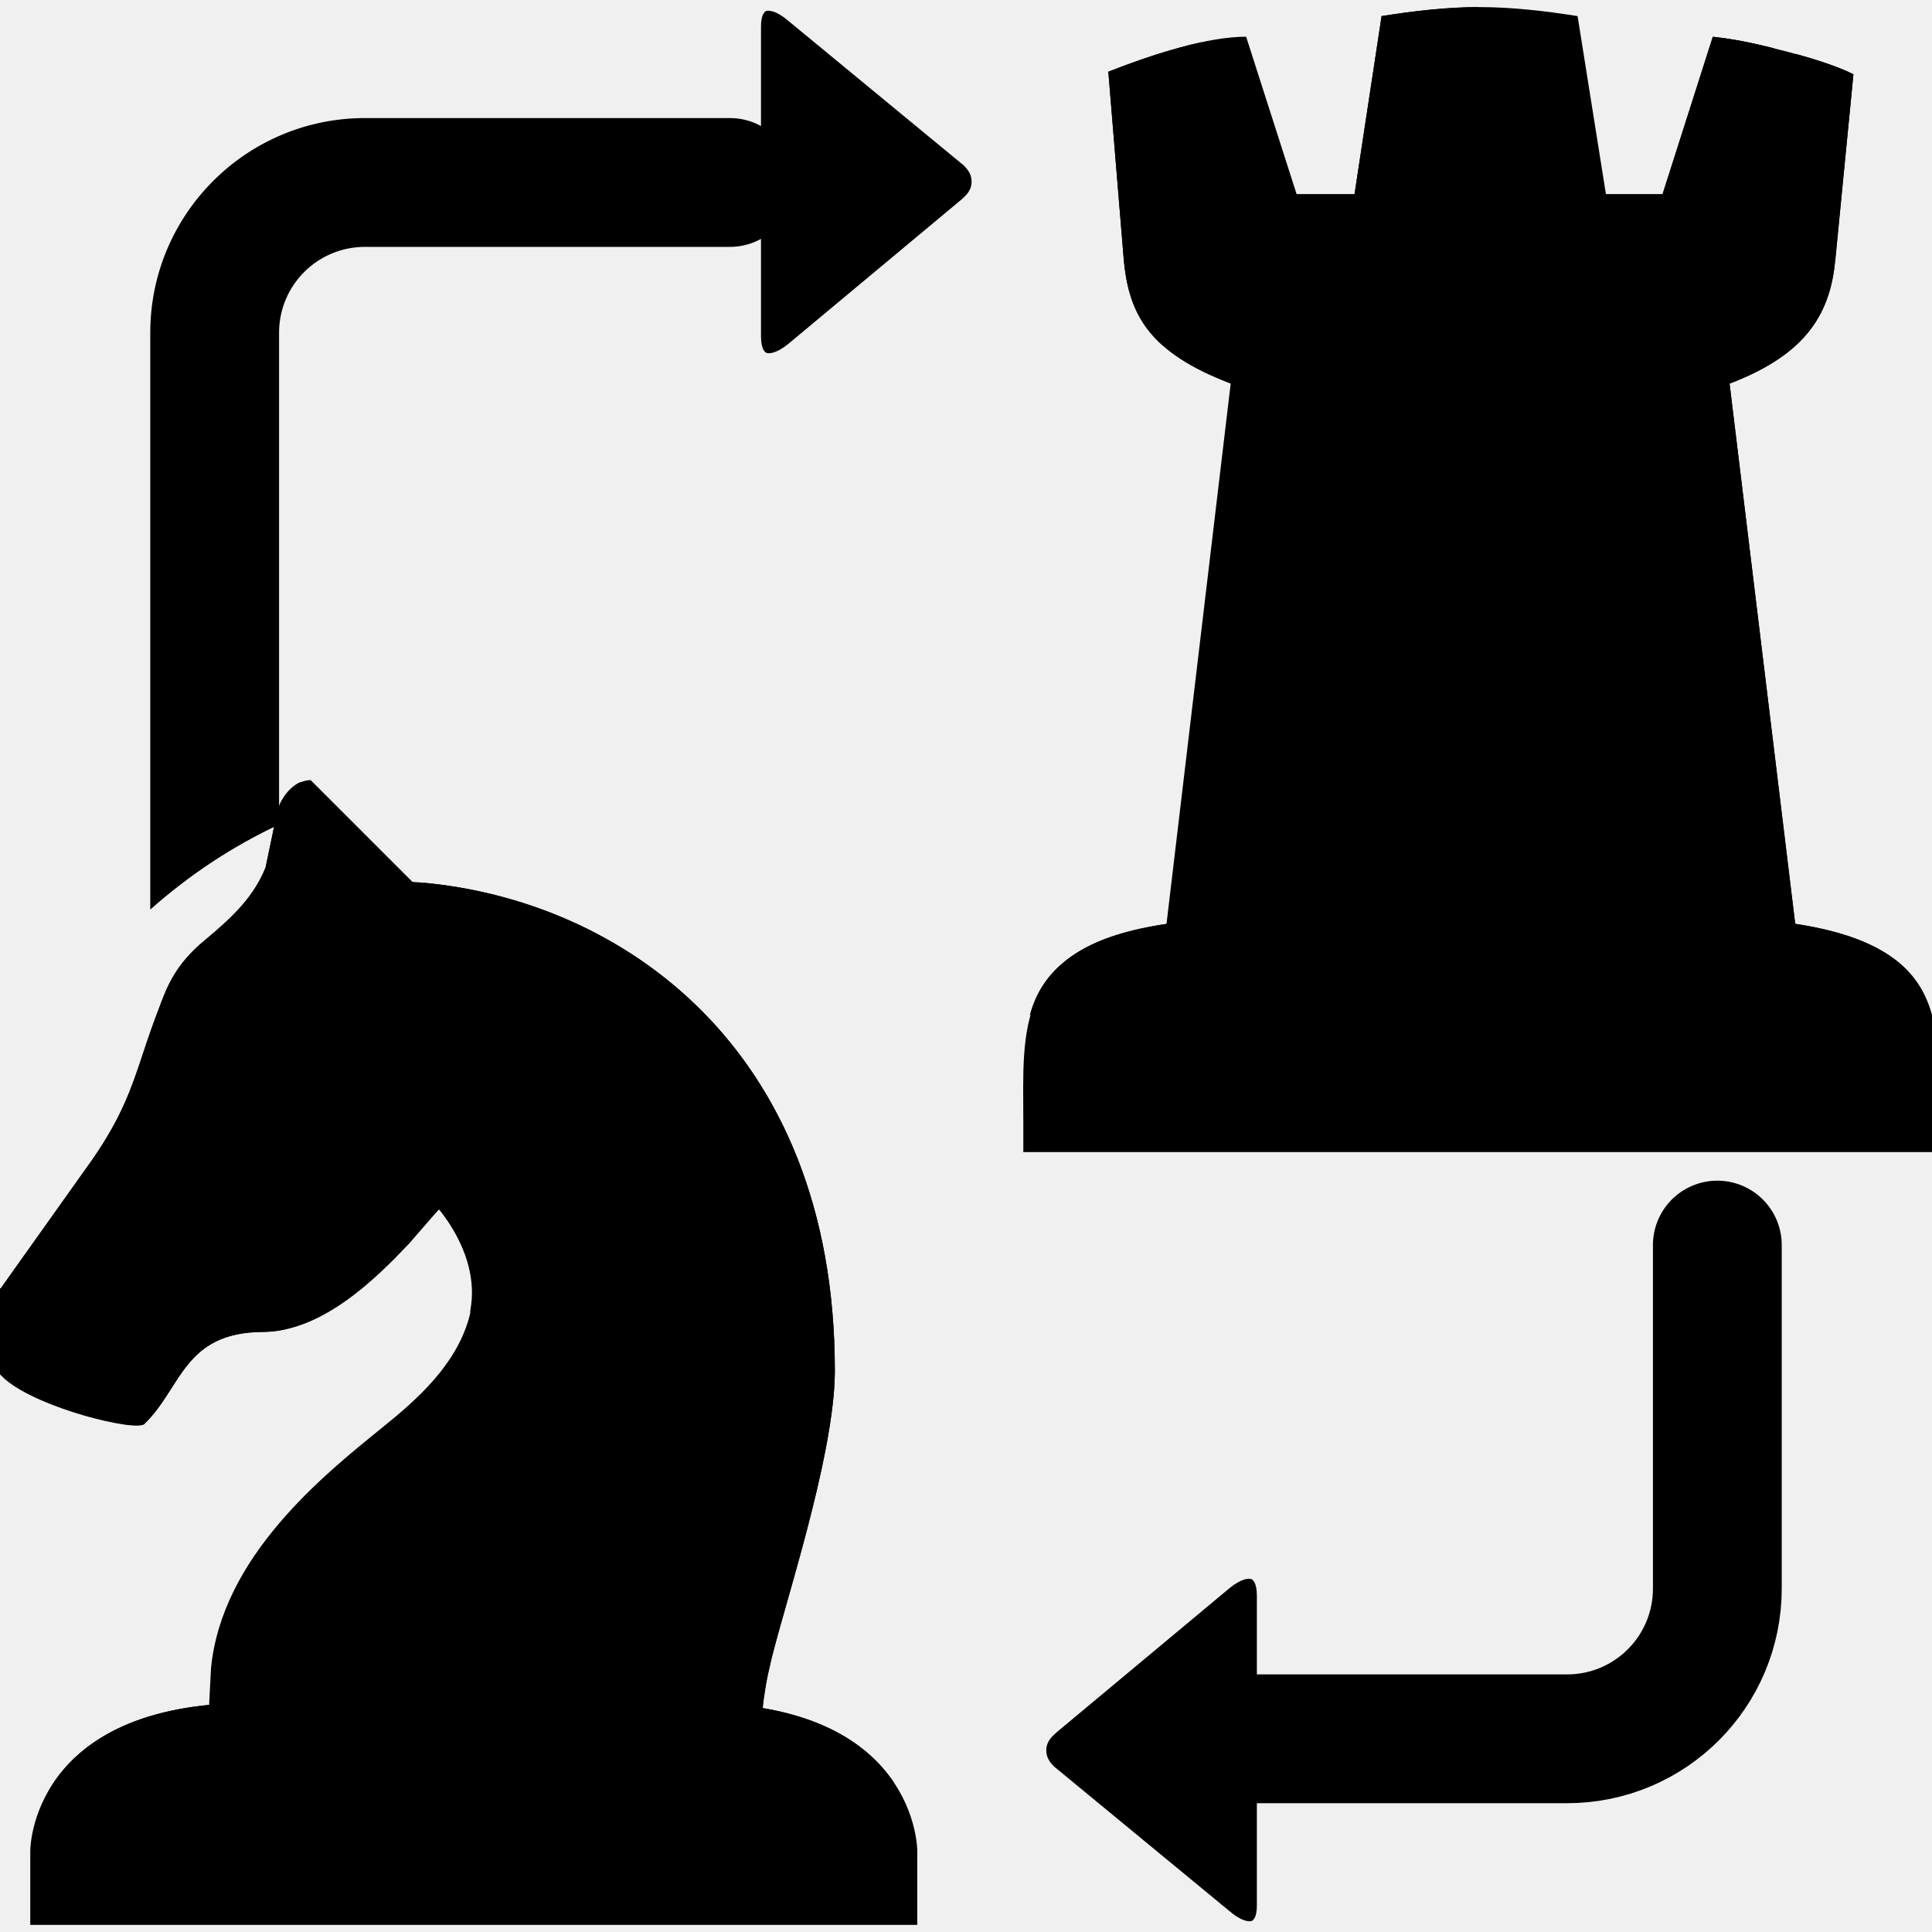
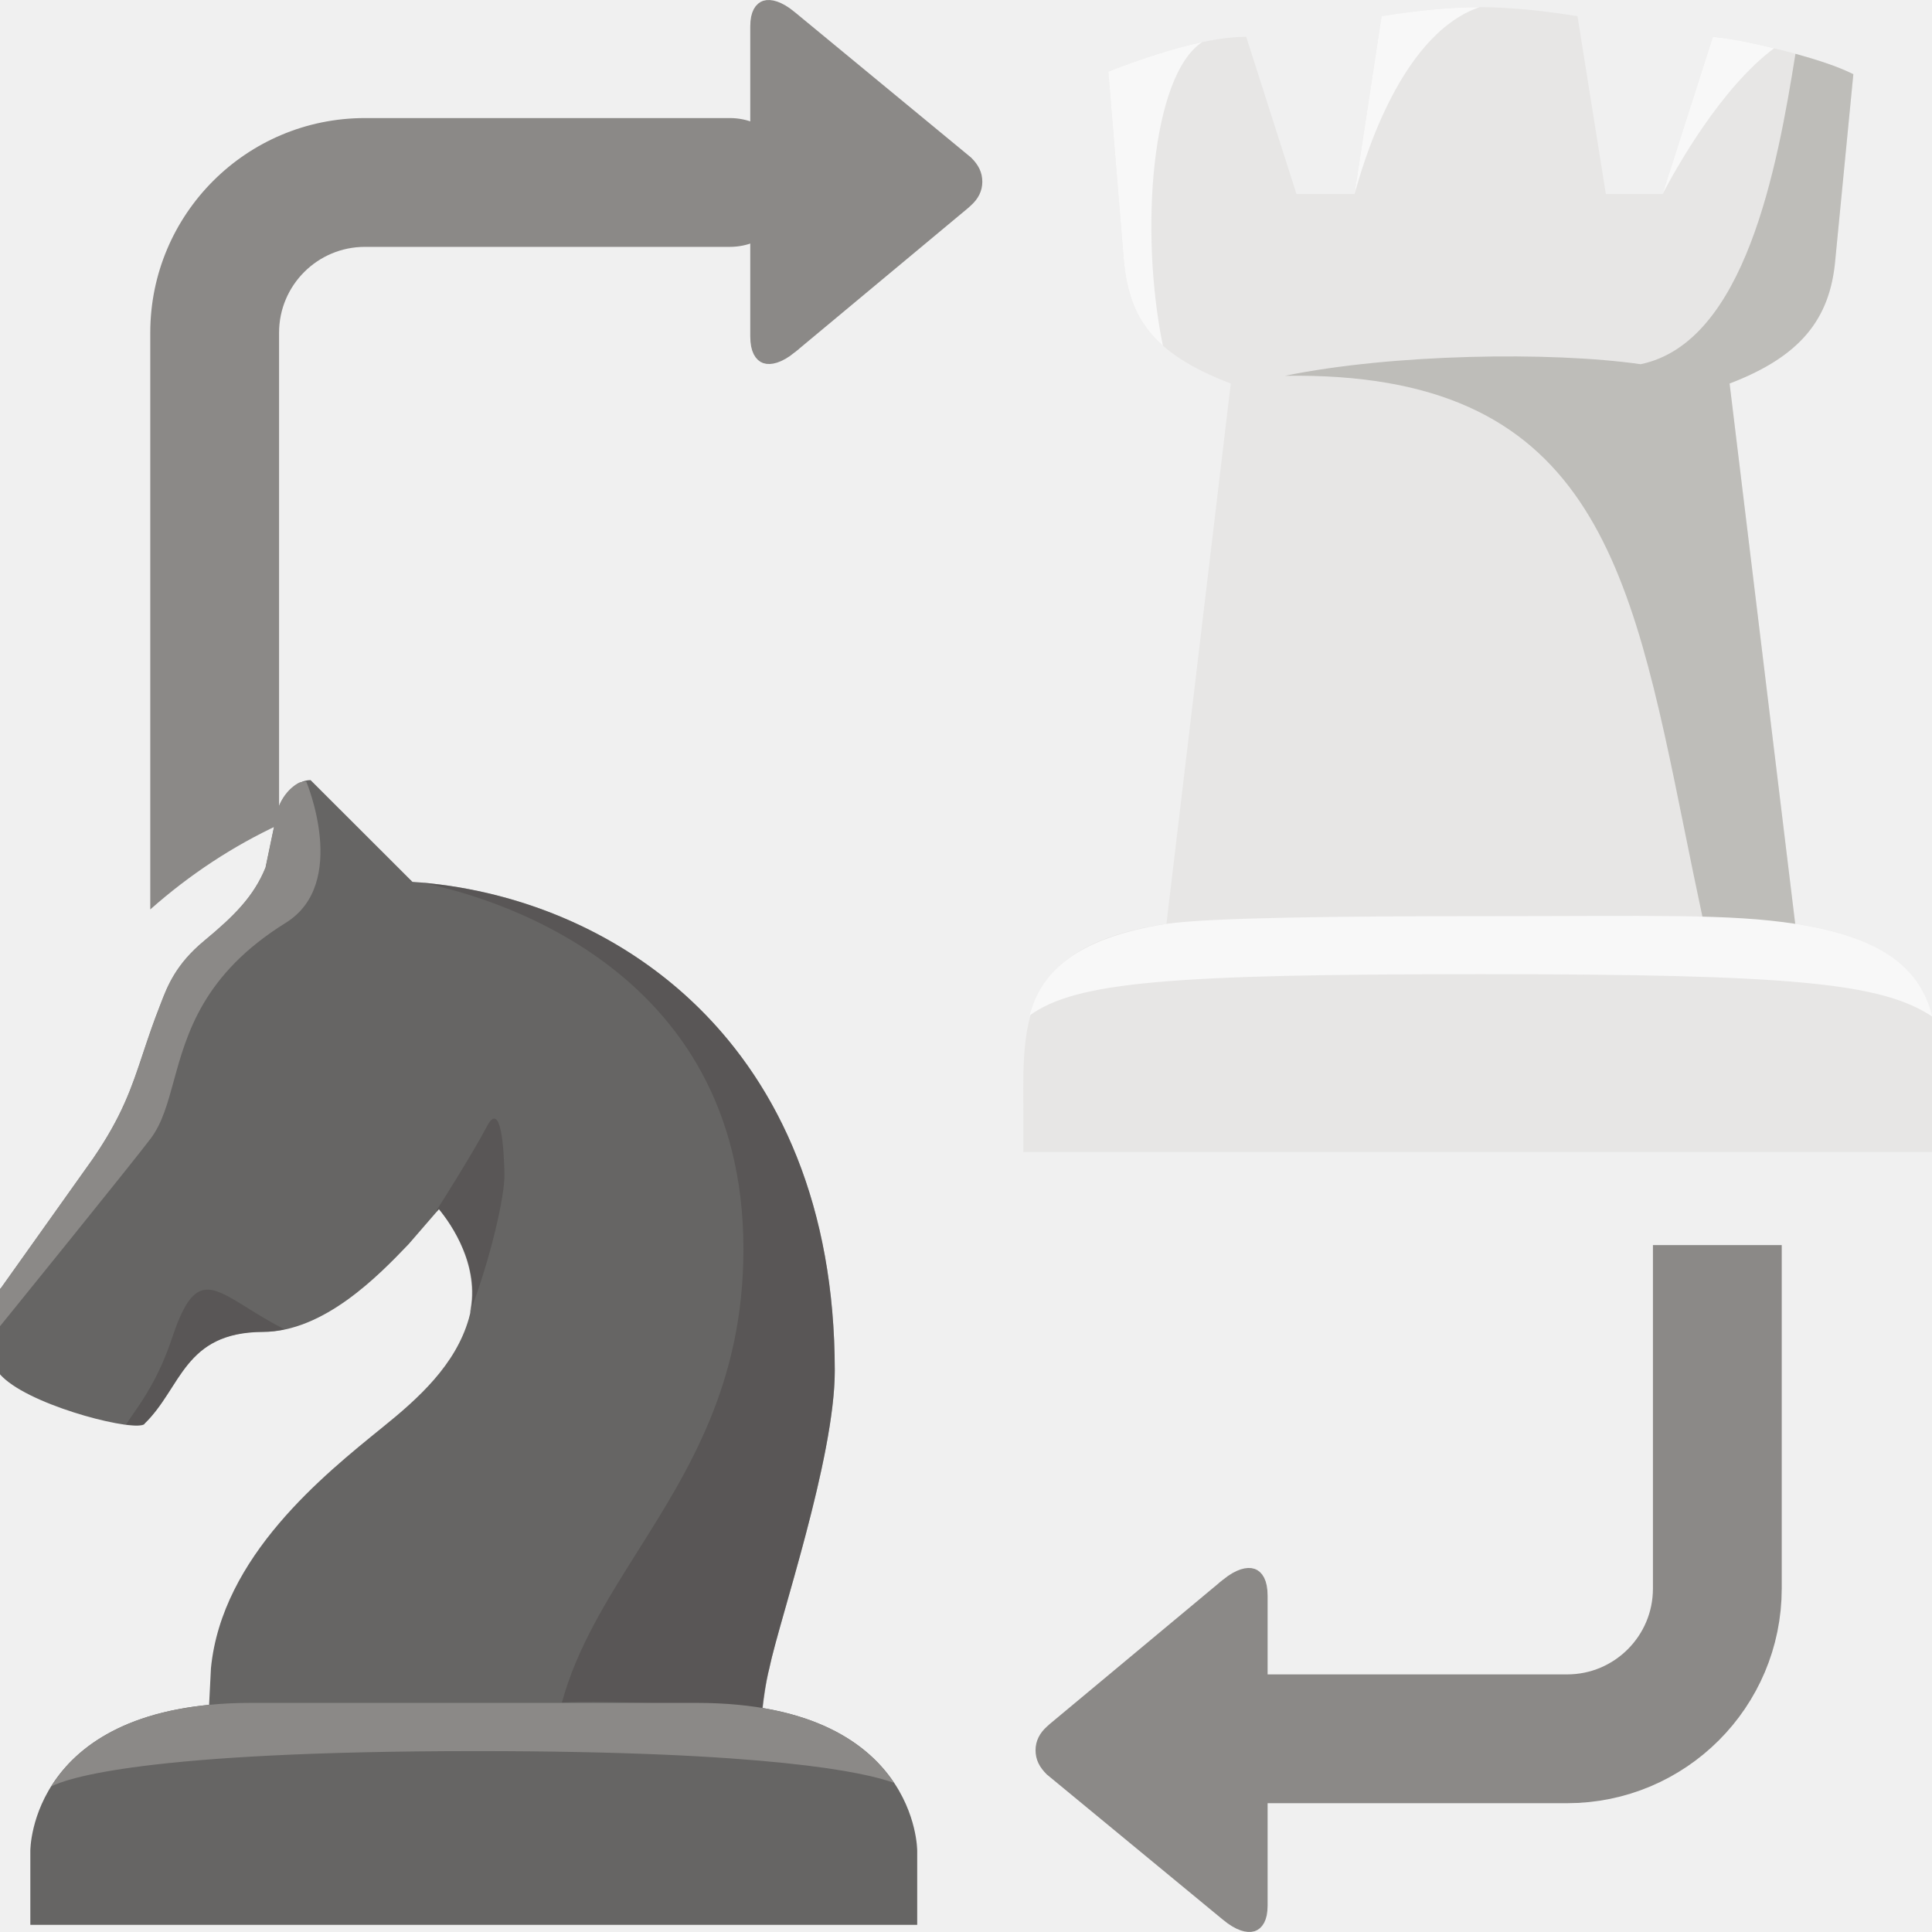
- <svg xmlns="http://www.w3.org/2000/svg" viewBox="0 0 90 90">
-   <path d="M36.71,16.03L36.71,16.03L44.77,9.31L44.9,9.19C45.14,8.97,45.26,8.74,45.26,8.47C45.26,8.18,45.15,7.96,44.9,7.71L36.71,0.96L36.71,0.96C36.16,0.49,35.82,0.48,35.7,0.51C35.64,0.53,35.45,0.65,35.45,1.23L35.45,15.66C35.45,16.29,35.65,16.42,35.71,16.44C35.83,16.48,36.16,16.47,36.71,16.03Z" fill="currentColor" />
-   <path d="M57.29,73.97L57.29,73.97L49.23,80.69L49.1,80.81C48.86,81.03,48.74,81.26,48.74,81.53C48.74,81.82,48.85,82.04,49.1,82.29L57.29,89.04L57.29,89.04C57.84,89.51,58.18,89.52,58.3,89.49C58.36,89.47,58.55,89.35,58.55,88.77L58.55,74.34C58.55,73.71,58.35,73.58,58.29,73.56C58.17,73.52,57.84,73.53,57.29,73.97Z" fill="currentColor" />
-   <path d="M58,81L73,81C76.87,81,80,77.87,80,74L80,58" fill="none" stroke="currentColor" stroke-width="6" stroke-linecap="round" stroke-linejoin="round" />
-   <path d="M73.49,0.75L74.81,9.04L77.45,9.04L79.79,1.71C80.87,1.83,81.71,2.01,83.15,2.38C84.29,2.68,85.5,3.04,86.34,3.46L85.49,12.1C85.25,14.86,83.87,16.61,80.57,17.87L83.63,43.03C83.64,43.03,83.65,43.04,83.66,43.04C90.81,44.12,90.33,47.96,90.33,52.29L90.33,53.67L47.67,53.67L47.67,52.29C47.67,47.96,47.19,44.06,54.34,43.04L57.33,17.87C53.55,16.43,52.59,14.68,52.35,12.1L51.63,3.34C53.79,2.5,56.25,1.71,58.05,1.71L60.4,9.04L63.1,9.04L64.36,0.75C65.86,0.51,67.42,0.33,68.92,0.33C70.42,0.33,71.98,0.51,73.49,0.75Z" fill="currentColor" />
-   <path d="M83.63,43.08L83.63,43.09L83.63,43.09C82.19,42.91,80.75,42.79,79.31,42.73C79.01,41.34,78.74,39.98,78.47,38.66C75.95,26.21,74.14,17.29,59.86,17.51C64.84,16.49,72.23,16.37,76.43,16.97C81.3,15.96,82.79,7.8,83.64,2.51C84.61,2.77,85.58,3.09,86.3,3.44C86.31,3.45,86.33,3.45,86.34,3.46L85.5,12.1C85.49,12.11,85.49,12.12,85.49,12.13C85.25,14.87,83.86,16.61,80.57,17.87Z" fill="currentColor" />
-   <path d="M83.65,43.04C87.92,43.7,89.48,45.26,90.02,47.36C87.68,45.8,83.59,45.38,68.99,45.38C54.45,45.38,50.13,45.74,47.97,47.3C48.51,45.26,50.13,43.7,54.33,43.04C56.38,42.74,62.69,42.68,68.99,42.68C77.04,42.68,80.53,42.56,83.65,43.04Z" fill="currentColor" />
-   <path d="M54.17,16.1C52.94,15.01,52.5,13.73,52.35,12.11C52.35,12.11,52.35,12.11,52.35,12.1L51.63,3.34C53.05,2.78,54.6,2.26,56,1.96C53.64,3.52,53.08,10.77,54.17,16.1Z" fill="currentColor" />
-   <path d="M63.1,9.04L64.36,0.75C65.86,0.51,67.42,0.33,68.92,0.33C65.08,1.65,63.4,8.02,63.1,9.04Z" fill="currentColor" />
-   <path d="M82.65,2.25C80.16,4.1,78.08,7.84,77.45,9.04L79.79,1.71C79.8,1.72,79.82,1.72,79.83,1.72C80.76,1.82,81.52,1.97,82.65,2.25Z" fill="currentColor" />
-   <path d="M12.25,62.05C15.09,62.03,17.62,59.44,19.04,57.95L20.45,56.33C20.99,56.99,22.51,59.09,21.84,61.43C21.22,63.58,19.5,65.14,17.81,66.5C15.09,68.7,10.34,72.5,9.83,77.71L9.64,81.4L35.42,81.4C35.42,79.17,35.84,77.71,35.84,77.71C36.3,75.47,38.89,67.94,38.89,63.85C38.89,48.47,28.5,41.71,19.21,41.08L14.47,36.34C13.79,36.34,13.1,37.05,12.91,37.84L12.37,40.43C11.83,41.77,10.92,42.67,9.52,43.83C8.12,44.99,7.76,46.09,7.45,46.88C6.34,49.7,6.25,51.19,4.33,53.99L0.03,60.03C-1.07,61.4,-0.93,63.27,0.26,64.27C1.83,65.61,6.35,66.72,6.74,66.33L6.73,66.33C8.47,64.65,8.55,62.07,12.25,62.05Z" fill="currentColor" />
-   <path d="M11.71,79.33C1.37,79.33,1.41,86.22,1.41,86.22L1.41,89.67L42.73,89.67L42.73,86.22C42.73,86.22,42.77,79.33,32.43,79.33Z" fill="currentColor" />
-   <path d="M19,41.01C19.05,41,19.09,41,19.14,41L19.16,41.03C19.06,41.01,19,41.01,19,41.01Z" fill="currentColor" />
-   <path d="M35.84,77.71C35.97,77.08,36.26,76.05,36.62,74.79C37.54,71.54,38.89,66.8,38.89,63.85C38.89,48.68,28.79,41.9,19.6,41.11C22.47,41.67,34.63,44.84,34.63,58.19C34.63,64.44,32.09,68.47,29.72,72.24C28.26,74.55,26.87,76.76,26.17,79.32C27.92,79.16,35.53,79.57,35.53,79.57C35.66,78.43,35.84,77.71,35.84,77.71Z" fill="currentColor" />
-   <path d="M13.26,61.93L13.27,61.93L13.27,61.93Z" fill="currentColor" />
-   <path d="M11.53,60.93C9.74,59.82,9,59.36,8.02,62.31C7.42,64.12,6.67,65.2,6.2,65.87C6.06,66.07,5.95,66.22,5.87,66.36C6.31,66.41,6.63,66.41,6.73,66.32C7.25,65.82,7.62,65.24,7.98,64.67C8.84,63.33,9.65,62.05,12.25,62.04C12.59,62.04,12.93,62,13.26,61.93C12.59,61.58,12.02,61.23,11.53,60.93Z" fill="currentColor" />
-   <path d="M22.68,52.47C22.01,53.75,20.36,56.35,20.36,56.35C20.36,56.35,20.35,56.39,20.33,56.46L20.45,56.33C20.97,56.96,22.38,58.94,21.88,61.18C22.86,58.61,23.51,55.74,23.5,54.71C23.48,53.59,23.35,51.19,22.68,52.47Z" fill="currentColor" />
-   <path d="M0.03,60.02L0.02,60.01C-0.61,60.79,-0.79,61.73,-0.65,62.58C0.47,61.21,6.21,54.11,7.03,53.03C7.55,52.32,7.81,51.4,8.09,50.36C8.7,48.15,9.46,45.38,13.31,42.99C16.27,41.15,14.27,36.41,14.27,36.41C14.18,36.41,14.1,36.42,14.01,36.44C13.99,36.44,13.97,36.45,13.95,36.45C13.47,36.69,13.05,37.24,12.91,37.83L12.37,40.41C11.82,41.75,10.91,42.66,9.51,43.82C8.19,44.91,7.79,45.95,7.49,46.73C7.47,46.78,7.46,46.82,7.44,46.87C7.12,47.69,6.88,48.4,6.66,49.07C6.13,50.67,5.69,52,4.33,53.97Z" fill="currentColor" />
-   <path d="M2.39,83.22C3.07,82.87,6.59,81.57,22.21,81.57C35.91,81.57,40.31,82.57,41.65,83.05C40.44,81.24,37.89,79.33,32.44,79.33L11.71,79.33C6.09,79.33,3.55,81.36,2.39,83.22Z" fill="currentColor" />
-   <path d="M37,8.5C37,10.16,35.66,11.5,34,11.5L17,11.5C14.79,11.5,13,13.29,13,15.5L13,38.41C10.84,39.42,8.84,40.74,7,42.37L7,15.5C7,9.98,11.48,5.5,17,5.5L34,5.5C35.66,5.5,37,6.84,37,8.5Z" fill="currentColor" />
+ <svg xmlns="http://www.w3.org/2000/svg" width="90" height="90" viewBox="0 0 90 90" fill="none">
+   <g clip-path="url(#clip0_2922_13439)">
+     <path d="M35.715 16.442C35.829 16.483 36.158 16.47 36.71 16.027V16.026L44.773 9.31L44.904 9.19C45.144 8.973 45.26 8.739 45.26 8.471C45.26 8.181 45.151 7.964 44.9 7.71L36.712 0.956L36.711 0.955C36.156 0.494 35.821 0.475 35.704 0.514C35.643 0.534 35.45 0.649 35.45 1.231V15.661C35.45 16.287 35.649 16.419 35.715 16.442Z" fill="#8B8987" stroke="#8B8987" />
+     <path d="M58.285 73.557C58.171 73.516 57.842 73.529 57.29 73.972V73.973L49.227 80.69L49.096 80.809C48.856 81.027 48.74 81.26 48.74 81.529C48.74 81.819 48.849 82.035 49.1 82.29L57.288 89.043L57.289 89.044C57.844 89.505 58.179 89.524 58.296 89.486C58.357 89.466 58.55 89.351 58.55 88.769V74.338C58.55 73.713 58.351 73.581 58.285 73.557Z" fill="#8B8987" stroke="#8B8987" />
+     <path d="M58 81H73C76.866 81 80 77.866 80 74V58" stroke="#8B8987" stroke-width="6" />
+     <path d="M68.922 0.333C70.424 0.333 71.985 0.514 73.486 0.754L74.807 9.04H77.449L79.791 1.714C80.871 1.834 81.712 2.015 83.153 2.375C84.294 2.675 85.495 3.036 86.336 3.456L85.495 12.103C85.254 14.864 83.873 16.605 80.571 17.866L83.627 43.033C83.637 43.035 83.647 43.037 83.658 43.038C90.807 44.119 90.327 47.962 90.327 52.285V53.667H47.673V52.285C47.673 47.963 47.193 44.06 54.337 43.038L57.334 17.866C53.551 16.425 52.59 14.684 52.35 12.103L51.63 3.336C53.791 2.495 56.253 1.714 58.054 1.714L60.396 9.04H63.098L64.359 0.754C65.86 0.514 67.421 0.333 68.922 0.333Z" fill="#E7E6E5" />
+     <path d="M80.571 17.866L83.633 43.079L83.634 43.085H83.632C82.192 42.905 80.751 42.785 79.31 42.725C79.012 41.336 78.737 39.98 78.47 38.663C75.945 26.207 74.138 17.289 59.856 17.506C64.84 16.486 72.225 16.366 76.428 16.966C81.299 15.956 82.794 7.796 83.639 2.506C84.612 2.774 85.585 3.085 86.304 3.44C86.314 3.445 86.325 3.45 86.336 3.456L85.495 12.102C85.494 12.11 85.494 12.118 85.493 12.127C85.247 14.874 83.864 16.609 80.571 17.866Z" fill="#BEBDB9" />
+     <path d="M68.993 42.679C77.043 42.679 80.527 42.558 83.651 43.038C87.916 43.699 89.478 45.26 90.019 47.361C87.676 45.8 83.591 45.38 68.993 45.38C54.455 45.38 50.129 45.741 47.967 47.302C48.507 45.26 50.13 43.699 54.335 43.038C56.377 42.738 62.685 42.679 68.993 42.679ZM56.002 1.962C53.637 3.52 53.078 10.773 54.172 16.103C52.938 15.014 52.503 13.728 52.351 12.114C52.351 12.11 52.351 12.106 52.35 12.102L51.63 3.336C53.048 2.784 54.596 2.258 56.002 1.962ZM68.923 0.333C65.08 1.654 63.399 8.019 63.098 9.04L64.359 0.754C65.86 0.514 67.421 0.333 68.923 0.333ZM79.829 1.719C80.758 1.824 81.517 1.975 82.645 2.249C80.159 4.1 78.08 7.836 77.449 9.04L79.791 1.715C79.803 1.716 79.816 1.718 79.829 1.719Z" fill="#F8F8F8" />
+     <path d="M6.727 66.327C8.467 64.647 8.553 62.067 12.247 62.047C15.093 62.033 17.62 59.44 19.04 57.953L20.447 56.327C20.993 56.987 22.507 59.087 21.84 61.427C21.221 63.582 19.497 65.139 17.807 66.5C15.093 68.7 10.34 72.5 9.827 77.707L9.64 81.4H35.42C35.42 79.173 35.84 77.707 35.84 77.707C36.3 75.473 38.887 67.94 38.887 63.853C38.887 48.467 28.5 41.707 19.213 41.08L14.467 36.34C13.793 36.34 13.1 37.053 12.913 37.84L12.373 40.427C11.827 41.767 10.92 42.673 9.52 43.833C8.12 44.993 7.76 46.087 7.447 46.88C6.34 49.7 6.253 51.193 4.333 53.987L0.033 60.033C-1.073 61.4 -0.927 63.273 0.26 64.273C1.833 65.607 6.347 66.72 6.74 66.333L6.727 66.327Z" fill="#666564" />
+     <path d="M32.433 79.327H11.707C1.367 79.327 1.413 86.22 1.413 86.22V89.667H42.727V86.22C42.727 86.22 42.773 79.327 32.433 79.327Z" fill="#666564" />
+     <g opacity="0.5">
+       <path d="M19.164 41.031C19.057 41.013 19 41.006 19 41.006C19.046 41.005 19.091 41.004 19.137 41.003L19.164 41.031Z" fill="#4B4847" />
+       <path d="M35.532 79.567C35.656 78.431 35.84 77.707 35.84 77.707C35.968 77.083 36.262 76.047 36.62 74.789C37.542 71.537 38.887 66.799 38.887 63.853C38.887 48.68 28.786 41.896 19.6 41.109C22.467 41.672 34.632 44.843 34.632 58.188C34.632 64.437 32.091 68.473 29.72 72.239C28.264 74.551 26.872 76.761 26.172 79.319C27.923 79.16 35.532 79.567 35.532 79.567Z" fill="#4B4847" />
+       <path d="M13.267 61.927L13.258 61.929L13.267 61.933V61.927Z" fill="#4B4847" />
+       <path d="M13.258 61.929C12.586 61.584 12.019 61.232 11.531 60.929C9.738 59.816 9.004 59.361 8.02 62.313C7.422 64.117 6.671 65.195 6.198 65.873C6.064 66.065 5.953 66.225 5.873 66.36C6.313 66.413 6.633 66.407 6.727 66.32C7.246 65.819 7.618 65.238 7.982 64.668C8.839 63.329 9.655 62.054 12.247 62.04C12.59 62.04 12.927 62.001 13.258 61.929Z" fill="#4B4847" />
+       <path d="M23.5 54.713C23.48 53.593 23.347 51.193 22.68 52.473C22.013 53.753 20.36 56.347 20.36 56.347C20.36 56.347 20.347 56.393 20.327 56.46L20.447 56.327C20.973 56.96 22.38 58.94 21.88 61.18C22.86 58.607 23.513 55.74 23.5 54.713Z" fill="#4B4847" />
+     </g>
+     <path d="M4.327 53.973L0.027 60.02L0.02 60.013C-0.613 60.793 -0.793 61.727 -0.647 62.58C0.467 61.207 6.213 54.113 7.027 53.027C7.554 52.324 7.807 51.403 8.093 50.36C8.7 48.147 9.457 45.384 13.313 42.987C16.267 41.153 14.267 36.407 14.267 36.407C14.178 36.407 14.097 36.423 14.015 36.44C13.992 36.444 13.97 36.449 13.947 36.453C13.467 36.693 13.047 37.24 12.907 37.827L12.367 40.413C11.82 41.753 10.913 42.66 9.513 43.82C8.186 44.914 7.791 45.949 7.493 46.729C7.475 46.776 7.457 46.822 7.44 46.867C7.116 47.691 6.88 48.402 6.66 49.066C6.126 50.671 5.685 51.997 4.327 53.973Z" fill="#8B8987" />
+     <path d="M11.707 79.327C6.087 79.327 3.547 81.36 2.387 83.22C3.067 82.867 6.593 81.573 22.213 81.573C35.913 81.573 40.313 82.567 41.647 83.053C40.44 81.24 37.893 79.327 32.44 79.327H11.707Z" fill="#8B8987" />
+     <path d="M34 5.5C35.657 5.5 37 6.843 37 8.5C37 10.157 35.657 11.5 34 11.5H17C14.791 11.5 13 13.291 13 15.5V38.414C10.836 39.423 8.836 40.74 7 42.365V15.5C7 9.977 11.477 5.5 17 5.5H34Z" fill="#8B8987" />
+   </g>
+   <defs>
+     <clipPath id="clip0_2922_13439">
+       <rect width="90" height="90" fill="white" />
+     </clipPath>
+   </defs>
</svg>
